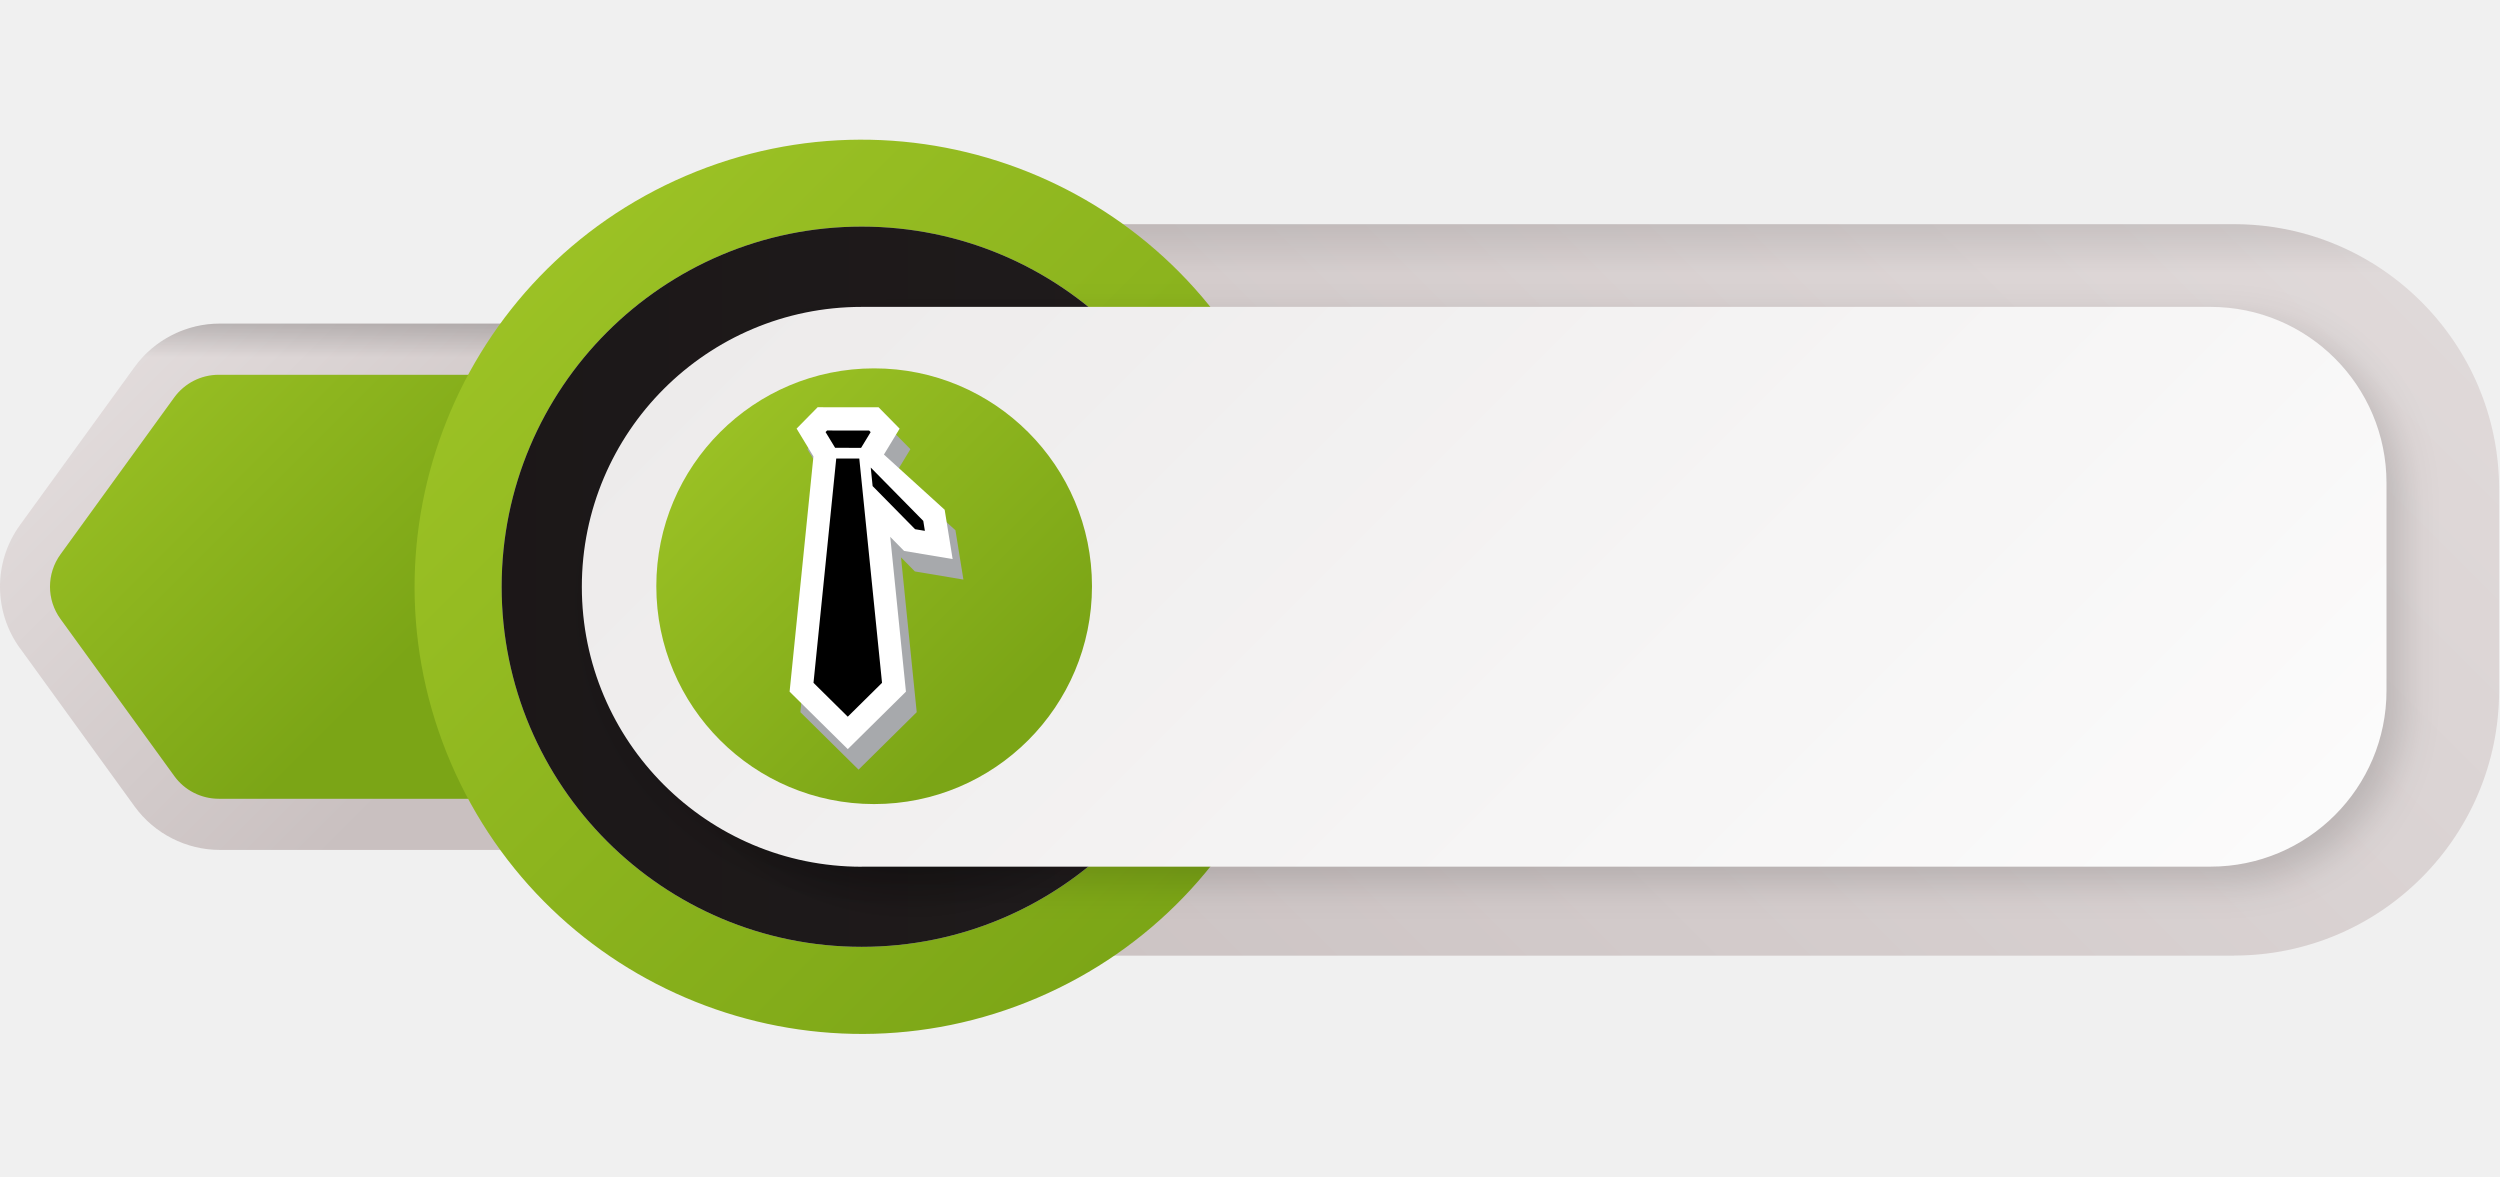
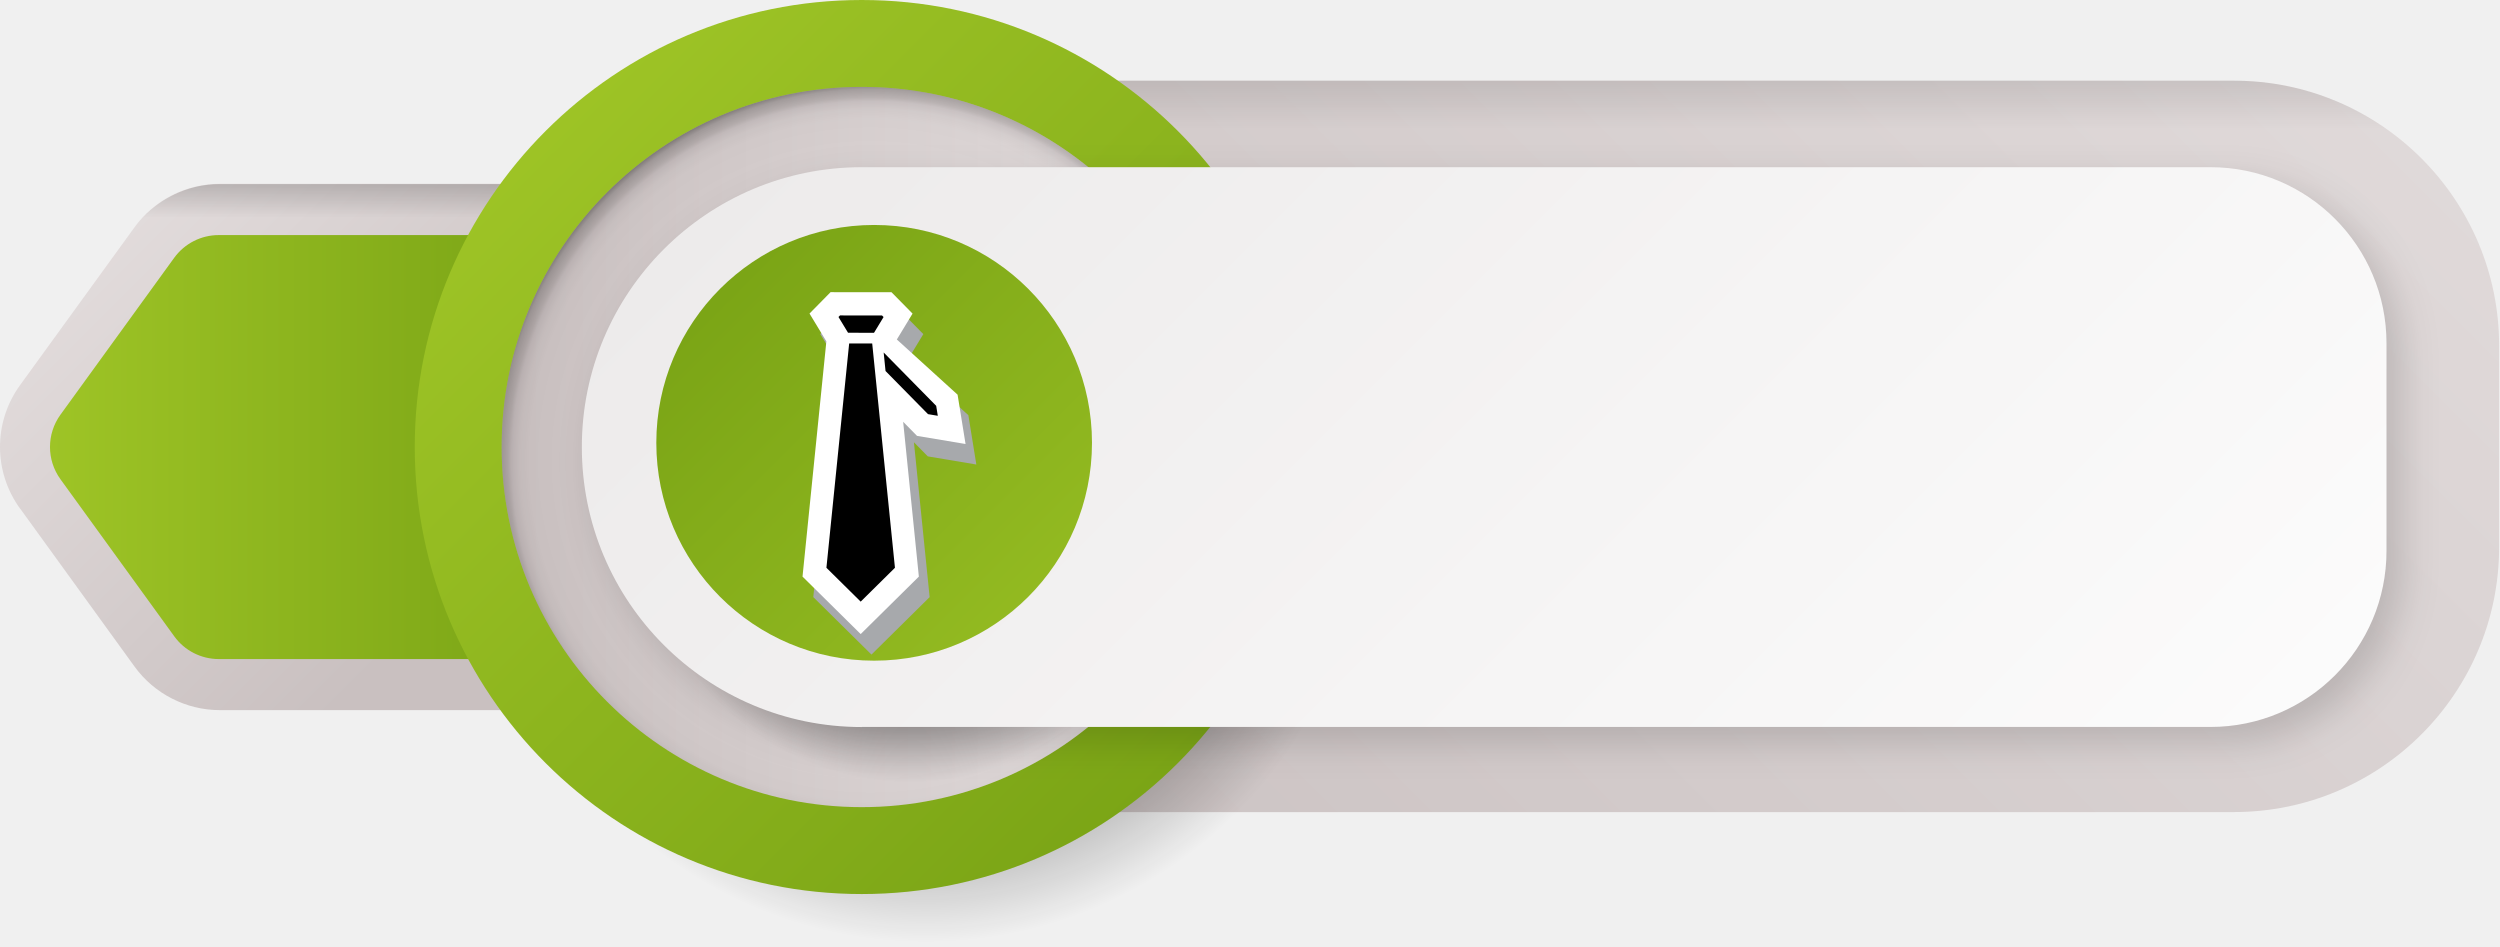
- <svg xmlns="http://www.w3.org/2000/svg" width="676" height="318" viewBox="0 0 676 318" fill="none">
-   <path d="M5.468 175.352L36.381 218.044C41.714 225.407 50.349 229.82 59.445 229.82H144.686V87.504H59.417C50.322 87.504 41.687 91.89 36.354 99.281L5.441 141.918C-1.814 151.908 -1.814 165.363 5.441 175.352H5.468Z" fill="url(#paint0_linear_181_155)" />
-   <path style="mix-blend-mode:multiply" d="M37.383 97.927C42.77 91.403 50.837 87.504 59.336 87.504H144.578V97.927H37.356H37.383Z" fill="url(#paint1_linear_181_155)" />
-   <path d="M604.11 258.381C643.631 258.381 675.763 226.247 675.763 186.722V132.281C675.763 92.756 643.631 60.622 604.11 60.622H238.807C184.289 60.622 139.922 104.993 139.922 159.515C139.922 214.037 184.289 258.408 238.807 258.408H604.11V258.381Z" fill="url(#paint2_linear_181_155)" />
-   <path style="mix-blend-mode:multiply" d="M158.086 102.502C176.006 77.19 205.485 60.622 238.807 60.622H604.11C632.993 60.622 657.924 77.813 669.266 102.502H158.113H158.086Z" fill="url(#paint3_linear_181_155)" />
-   <path d="M59.174 215.987H145.498V101.338H59.147C54.382 101.338 49.916 103.612 47.101 107.484L16.35 149.905C12.587 155.103 12.56 162.141 16.35 167.366L47.128 209.842C49.916 213.713 54.409 215.987 59.174 215.987Z" fill="url(#paint4_linear_181_155)" />
-   <path style="mix-blend-mode:multiply" d="M250.284 292.952C316.139 292.952 369.525 239.561 369.525 173.701C369.525 107.841 316.139 54.45 250.284 54.45C184.429 54.45 131.043 107.841 131.043 173.701C131.043 239.561 184.429 292.952 250.284 292.952Z" fill="url(#paint5_radial_181_155)" />
-   <path d="M280.532 269.808C341.905 243.552 370.374 172.511 344.121 111.134C317.867 49.757 246.832 21.285 185.46 47.54C124.087 73.796 95.618 144.837 121.871 206.214C148.125 267.592 219.16 296.064 280.532 269.808Z" fill="url(#paint6_linear_181_155)" />
-   <path d="M233.014 256.026C286.789 256.026 330.383 212.429 330.383 158.649C330.383 104.869 286.789 61.272 233.014 61.272C179.239 61.272 135.645 104.869 135.645 158.649C135.645 212.429 179.239 256.026 233.014 256.026Z" fill="url(#paint7_linear_181_155)" />
-   <path style="mix-blend-mode:multiply" d="M233.014 256.026C286.789 256.026 330.383 212.429 330.383 158.649C330.383 104.869 286.789 61.272 233.014 61.272C179.239 61.272 135.645 104.869 135.645 158.649C135.645 212.429 179.239 256.026 233.014 256.026Z" fill="url(#paint8_radial_181_155)" />
-   <path style="mix-blend-mode:multiply" d="M264.781 246.906C303.823 236.597 327.117 196.587 316.808 157.542C306.5 118.496 266.494 95.201 227.452 105.51C188.409 115.819 165.116 155.828 175.424 194.874C185.732 233.919 225.738 257.215 264.781 246.906Z" fill="url(#paint9_radial_181_155)" />
-   <g filter="url(#filter0_d_181_155)">
-     <path d="M233.014 234.341H597.721C624.006 234.341 645.309 213.036 645.309 186.749V130.575C645.309 104.289 624.006 82.983 597.721 82.983H233.014C191.219 82.983 157.328 116.877 157.328 158.676C157.328 200.474 191.219 234.368 233.014 234.368V234.341Z" fill="url(#paint10_linear_181_155)" />
+ <svg xmlns="http://www.w3.org/2000/svg" width="676" height="256" viewBox="0 0 676 256" fill="none">
+   <path d="M5.468 137.551L36.381 180.243C41.714 187.607 50.349 192.019 59.445 192.019H144.686V49.704H59.417C50.322 49.704 41.687 54.089 36.354 61.48L5.441 104.118C-1.814 114.107 -1.814 127.562 5.441 137.551H5.468Z" fill="url(#paint0_linear_182_182)" />
+   <path style="mix-blend-mode:multiply" d="M37.383 60.208C42.77 53.684 50.837 49.785 59.336 49.785H144.578V60.208H37.356H37.383Z" fill="url(#paint1_linear_182_182)" />
+   <path d="M604.11 219.578C643.631 219.578 675.763 187.444 675.763 147.92V93.479C675.763 53.954 643.631 21.82 604.11 21.82H238.807C184.289 21.82 139.922 66.19 139.922 120.713C139.922 175.235 184.289 219.606 238.807 219.606H604.11V219.578Z" fill="url(#paint2_linear_182_182)" />
+   <path style="mix-blend-mode:multiply" d="M158.086 63.7C176.006 38.388 205.485 21.82 238.807 21.82H604.11C632.993 21.82 657.924 39.01 669.266 63.7H158.113H158.086Z" fill="url(#paint3_linear_182_182)" />
+   <path d="M59.174 178.213H145.498V63.565H59.147C54.382 63.565 49.916 65.838 47.101 69.71L16.35 112.131C12.587 117.329 12.56 124.367 16.35 129.592L47.128 172.068C49.916 175.939 54.409 178.213 59.174 178.213Z" fill="url(#paint4_linear_182_182)" />
+   <path style="mix-blend-mode:multiply" d="M250.284 255.15C316.139 255.15 369.525 201.76 369.525 135.9C369.525 70.039 316.139 16.649 250.284 16.649C184.429 16.649 131.043 70.039 131.043 135.9C131.043 201.76 184.429 255.15 250.284 255.15Z" fill="url(#paint5_radial_182_182)" />
+   <path d="M233.014 241.75C299.766 241.75 353.879 187.633 353.879 120.875C353.879 54.118 299.766 0 233.014 0C166.262 0 112.149 54.118 112.149 120.875C112.149 187.633 166.262 241.75 233.014 241.75Z" fill="url(#paint6_linear_182_182)" />
+   <path d="M233.014 218.252C286.789 218.252 330.383 174.655 330.383 120.875C330.383 67.096 286.789 23.498 233.014 23.498C179.239 23.498 135.645 67.096 135.645 120.875C135.645 174.655 179.239 218.252 233.014 218.252Z" fill="url(#paint7_linear_182_182)" />
+   <path style="mix-blend-mode:multiply" d="M233.014 218.252C286.789 218.252 330.383 174.655 330.383 120.875C330.383 67.096 286.789 23.498 233.014 23.498C179.239 23.498 135.645 67.096 135.645 120.875C135.645 174.655 179.239 218.252 233.014 218.252Z" fill="url(#paint8_radial_182_182)" />
+   <path style="mix-blend-mode:multiply" d="M291.47 195.767C323.168 170.75 328.585 124.77 303.57 93.07C278.554 61.369 232.578 55.951 200.88 80.969C169.182 105.987 163.765 151.966 188.781 183.667C213.796 215.367 259.772 220.785 291.47 195.767Z" fill="url(#paint9_radial_182_182)" />
+   <g filter="url(#filter0_d_182_182)">
+     <path d="M233.014 196.567H597.721C624.006 196.567 645.309 175.262 645.309 148.975V92.802C645.309 66.515 624.006 45.209 597.721 45.209H233.014C191.219 45.209 157.328 79.103 157.328 120.902C157.328 162.701 191.219 196.594 233.014 196.594V196.567Z" fill="url(#paint10_linear_182_182)" />
  </g>
-   <path d="M236.371 217.421C268.902 217.421 295.274 191.047 295.274 158.513C295.274 125.979 268.902 99.606 236.371 99.606C203.839 99.606 177.467 125.979 177.467 158.513C177.467 191.047 203.839 217.421 236.371 217.421Z" fill="url(#paint11_linear_181_155)" />
-   <g clip-path="url(#clip0_181_155)">
-     <path d="M232.151 208.113L247.881 192.571L243.634 150.71L247.384 154.519L260.507 156.72L258.353 143.382L241.928 128.457L246.172 121.457L240.482 115.678H232.164L224.005 115.661L218.313 121.444L222.871 128.959L216.422 192.574L232.151 208.113Z" fill="#A7A9AC" />
-     <path d="M229.236 202.565L244.966 187.026L240.719 145.165L244.469 148.973L257.592 151.172L255.438 137.834L239.013 122.909L243.26 115.909L237.567 110.129H229.249L221.09 110.113L215.398 115.895L219.956 123.414L213.507 187.026L229.236 202.565Z" fill="white" />
-     <path d="M232.84 121.1L235.423 116.843L235.004 116.417H229.237L223.648 116.404L223.232 116.826L225.818 121.087L232.84 121.1Z" fill="black" />
-     <path d="M235.449 126.421L235.956 131.434L247.439 143.099L250.087 143.541L249.655 140.851L235.449 126.421Z" fill="black" />
-     <path d="M232.349 123.979H229.237H226.121L219.97 184.639L229.237 193.795L238.5 184.639L233.188 132.24L232.349 123.979Z" fill="black" />
+   <path d="M236.371 178.646C268.902 178.646 295.274 152.272 295.274 119.738C295.274 87.204 268.902 60.83 236.371 60.83C203.839 60.83 177.467 87.204 177.467 119.738C177.467 152.272 203.839 178.646 236.371 178.646Z" fill="url(#paint11_linear_182_182)" />
+   <g clip-path="url(#clip0_182_182)">
+     <path d="M235.644 177L251.374 161.458L247.127 119.597L250.877 123.406L264 125.607L261.846 112.27L245.421 97.345L249.665 90.344L243.975 84.565H235.657L227.499 84.548L221.806 90.331L226.365 97.846L219.915 161.461L235.644 177Z" fill="#A7A9AC" />
+     <path d="M232.729 171.452L248.459 155.913L244.212 114.052L247.962 117.861L261.085 120.059L258.931 106.721L242.506 91.796L246.753 84.796L241.06 79.016H232.742L224.584 79L218.891 84.783L223.45 92.301L217 155.913L232.729 171.452Z" fill="white" />
+     <path d="M236.333 89.988L238.916 85.73L238.497 85.304H232.73L227.141 85.291L226.725 85.713L229.312 89.975L236.333 89.988Z" fill="black" />
+     <path d="M238.942 95.308L239.449 100.322L250.932 111.986L253.58 112.428L253.148 109.738L238.942 95.308Z" fill="black" />
+     <path d="M235.843 92.866H232.73H229.614L223.463 153.527L232.73 162.682L241.993 153.527L236.681 101.127L235.843 92.866Z" fill="black" />
  </g>
  <defs>
-     <filter id="filter0_d_181_155" x="151.328" y="76.983" width="507.982" height="171.385" filterUnits="userSpaceOnUse" color-interpolation-filters="sRGB">
+     <filter id="filter0_d_182_182" x="151.328" y="39.209" width="507.982" height="171.385" filterUnits="userSpaceOnUse" color-interpolation-filters="sRGB">
      <feFlood flood-opacity="0" result="BackgroundImageFix" />
      <feColorMatrix in="SourceAlpha" type="matrix" values="0 0 0 0 0 0 0 0 0 0 0 0 0 0 0 0 0 0 127 0" result="hardAlpha" />
      <feOffset dx="4" dy="4" />
      <feGaussianBlur stdDeviation="5" />
      <feColorMatrix type="matrix" values="0 0 0 0 0 0 0 0 0 0 0 0 0 0 0 0 0 0 0.15 0" />
-       <feBlend mode="normal" in2="BackgroundImageFix" result="effect1_dropShadow_181_155" />
-       <feBlend mode="normal" in="SourceGraphic" in2="effect1_dropShadow_181_155" result="shape" />
+       <feBlend mode="normal" in2="BackgroundImageFix" result="effect1_dropShadow_182_182" />
+       <feBlend mode="normal" in="SourceGraphic" in2="effect1_dropShadow_182_182" result="shape" />
    </filter>
-     <linearGradient id="paint0_linear_181_155" x1="21.737" y1="84.202" x2="128.941" y2="191.424" gradientUnits="userSpaceOnUse">
+     <linearGradient id="paint0_linear_182_182" x1="21.737" y1="46.428" x2="128.941" y2="153.623" gradientUnits="userSpaceOnUse">
      <stop stop-color="#E5DFDF" />
      <stop offset="1" stop-color="#C9C0C0" />
    </linearGradient>
-     <linearGradient id="paint1_linear_181_155" x1="90.981" y1="96.627" x2="90.981" y2="43.919" gradientUnits="userSpaceOnUse">
+     <linearGradient id="paint1_linear_182_182" x1="90.981" y1="58.881" x2="90.981" y2="6.173" gradientUnits="userSpaceOnUse">
      <stop stop-color="white" />
      <stop offset="1" />
    </linearGradient>
-     <linearGradient id="paint2_linear_181_155" x1="256.05" y1="319.292" x2="653.246" y2="-77.872" gradientUnits="userSpaceOnUse">
+     <linearGradient id="paint2_linear_182_182" x1="256.05" y1="280.49" x2="653.246" y2="-116.674" gradientUnits="userSpaceOnUse">
      <stop stop-color="#C9C0C0" />
      <stop offset="1" stop-color="#E5DFDF" />
    </linearGradient>
-     <linearGradient id="paint3_linear_181_155" x1="413.676" y1="73.725" x2="413.676" y2="-61.986" gradientUnits="userSpaceOnUse">
+     <linearGradient id="paint3_linear_182_182" x1="413.676" y1="34.922" x2="413.676" y2="-100.788" gradientUnits="userSpaceOnUse">
      <stop stop-color="white" />
      <stop offset="1" />
    </linearGradient>
-     <linearGradient id="paint4_linear_181_155" x1="114.26" y1="173.674" x2="25.519" y2="84.913" gradientUnits="userSpaceOnUse">
+     <linearGradient id="paint4_linear_182_182" x1="13.534" y1="120.875" x2="145.498" y2="120.875" gradientUnits="userSpaceOnUse">
+       <stop stop-color="#9EC426" />
+       <stop offset="1" stop-color="#7BA516" />
+     </linearGradient>
+     <radialGradient id="paint5_radial_182_182" cx="0" cy="0" r="1" gradientUnits="userSpaceOnUse" gradientTransform="translate(250.284 135.9) rotate(-180) scale(119.241 119.251)">
+       <stop />
+       <stop offset="1" stop-color="white" />
+     </radialGradient>
+     <linearGradient id="paint6_linear_182_182" x1="318.987" y1="206.828" x2="142.994" y2="30.876" gradientUnits="userSpaceOnUse">
      <stop stop-color="#7BA516" />
      <stop offset="1" stop-color="#9EC426" />
    </linearGradient>
-     <radialGradient id="paint5_radial_181_155" cx="0" cy="0" r="1" gradientUnits="userSpaceOnUse" gradientTransform="translate(-695.226 173.701) rotate(-180) scale(119.241 119.251)">
-       <stop />
-       <stop offset="1" stop-color="white" />
-     </radialGradient>
-     <linearGradient id="paint6_linear_181_155" x1="322.336" y1="247.999" x2="132.752" y2="58.432" gradientUnits="userSpaceOnUse">
-       <stop stop-color="#7BA516" />
-       <stop offset="1" stop-color="#9EC426" />
-     </linearGradient>
-     <linearGradient id="paint7_linear_181_155" x1="330.383" y1="158.649" x2="135.618" y2="158.649" gradientUnits="userSpaceOnUse">
+     <linearGradient id="paint7_linear_182_182" x1="330.383" y1="120.875" x2="135.618" y2="120.875" gradientUnits="userSpaceOnUse">
      <stop stop-color="#E5DFDF" />
      <stop offset="1" stop-color="#C9C0C0" />
    </linearGradient>
-     <radialGradient id="paint8_radial_181_155" cx="0" cy="0" r="1" gradientUnits="userSpaceOnUse" gradientTransform="translate(-651.076 162.141) scale(1.35347 1.35358)">
+     <radialGradient id="paint8_radial_182_182" cx="0" cy="0" r="1" gradientUnits="userSpaceOnUse" gradientTransform="translate(235.396 124.368) scale(105.246 105.255)">
      <stop offset="0.8" stop-color="white" />
      <stop offset="0.87" stop-color="#FDFDFD" />
      <stop offset="0.9" stop-color="#F6F6F6" />
      <stop offset="0.92" stop-color="#EAE9EA" />
      <stop offset="0.93" stop-color="#D9D8D8" />
      <stop offset="0.95" stop-color="#C3C2C2" />
      <stop offset="0.96" stop-color="#A7A6A6" />
      <stop offset="0.97" stop-color="#878585" />
      <stop offset="0.99" stop-color="#615E5F" />
      <stop offset="1" stop-color="#231F20" />
    </radialGradient>
-     <radialGradient id="paint9_radial_181_155" cx="0" cy="0" r="1" gradientUnits="userSpaceOnUse" gradientTransform="translate(246.172 176.128) rotate(180) scale(73.1147 73.1206)">
+     <radialGradient id="paint9_radial_182_182" cx="0" cy="0" r="1" gradientUnits="userSpaceOnUse" gradientTransform="translate(246.17 138.372) rotate(180) scale(73.1147 73.1206)">
      <stop />
      <stop offset="1" stop-color="white" />
    </radialGradient>
-     <linearGradient id="paint10_linear_181_155" x1="266.526" y1="15.602" x2="622.085" y2="371.133" gradientUnits="userSpaceOnUse">
+     <linearGradient id="paint10_linear_182_182" x1="266.526" y1="-22.172" x2="622.085" y2="333.359" gradientUnits="userSpaceOnUse">
      <stop stop-color="#EDEBEB" />
      <stop offset="1" stop-color="white" />
    </linearGradient>
-     <linearGradient id="paint11_linear_181_155" x1="270.722" y1="192.867" x2="184.282" y2="106.462" gradientUnits="userSpaceOnUse">
-       <stop stop-color="#7BA516" />
-       <stop offset="1" stop-color="#9EC426" />
+     <linearGradient id="paint11_linear_182_182" x1="319.582" y1="202.929" x2="195.702" y2="79.086" gradientUnits="userSpaceOnUse">
+       <stop stop-color="#9EC426" />
+       <stop offset="1" stop-color="#7BA516" />
    </linearGradient>
-     <clipPath id="clip0_181_155">
-       <rect width="47" height="98" fill="white" transform="translate(213.507 110.113)" />
+     <clipPath id="clip0_182_182">
+       <rect width="47" height="98" fill="white" transform="translate(217 79)" />
    </clipPath>
  </defs>
</svg>
